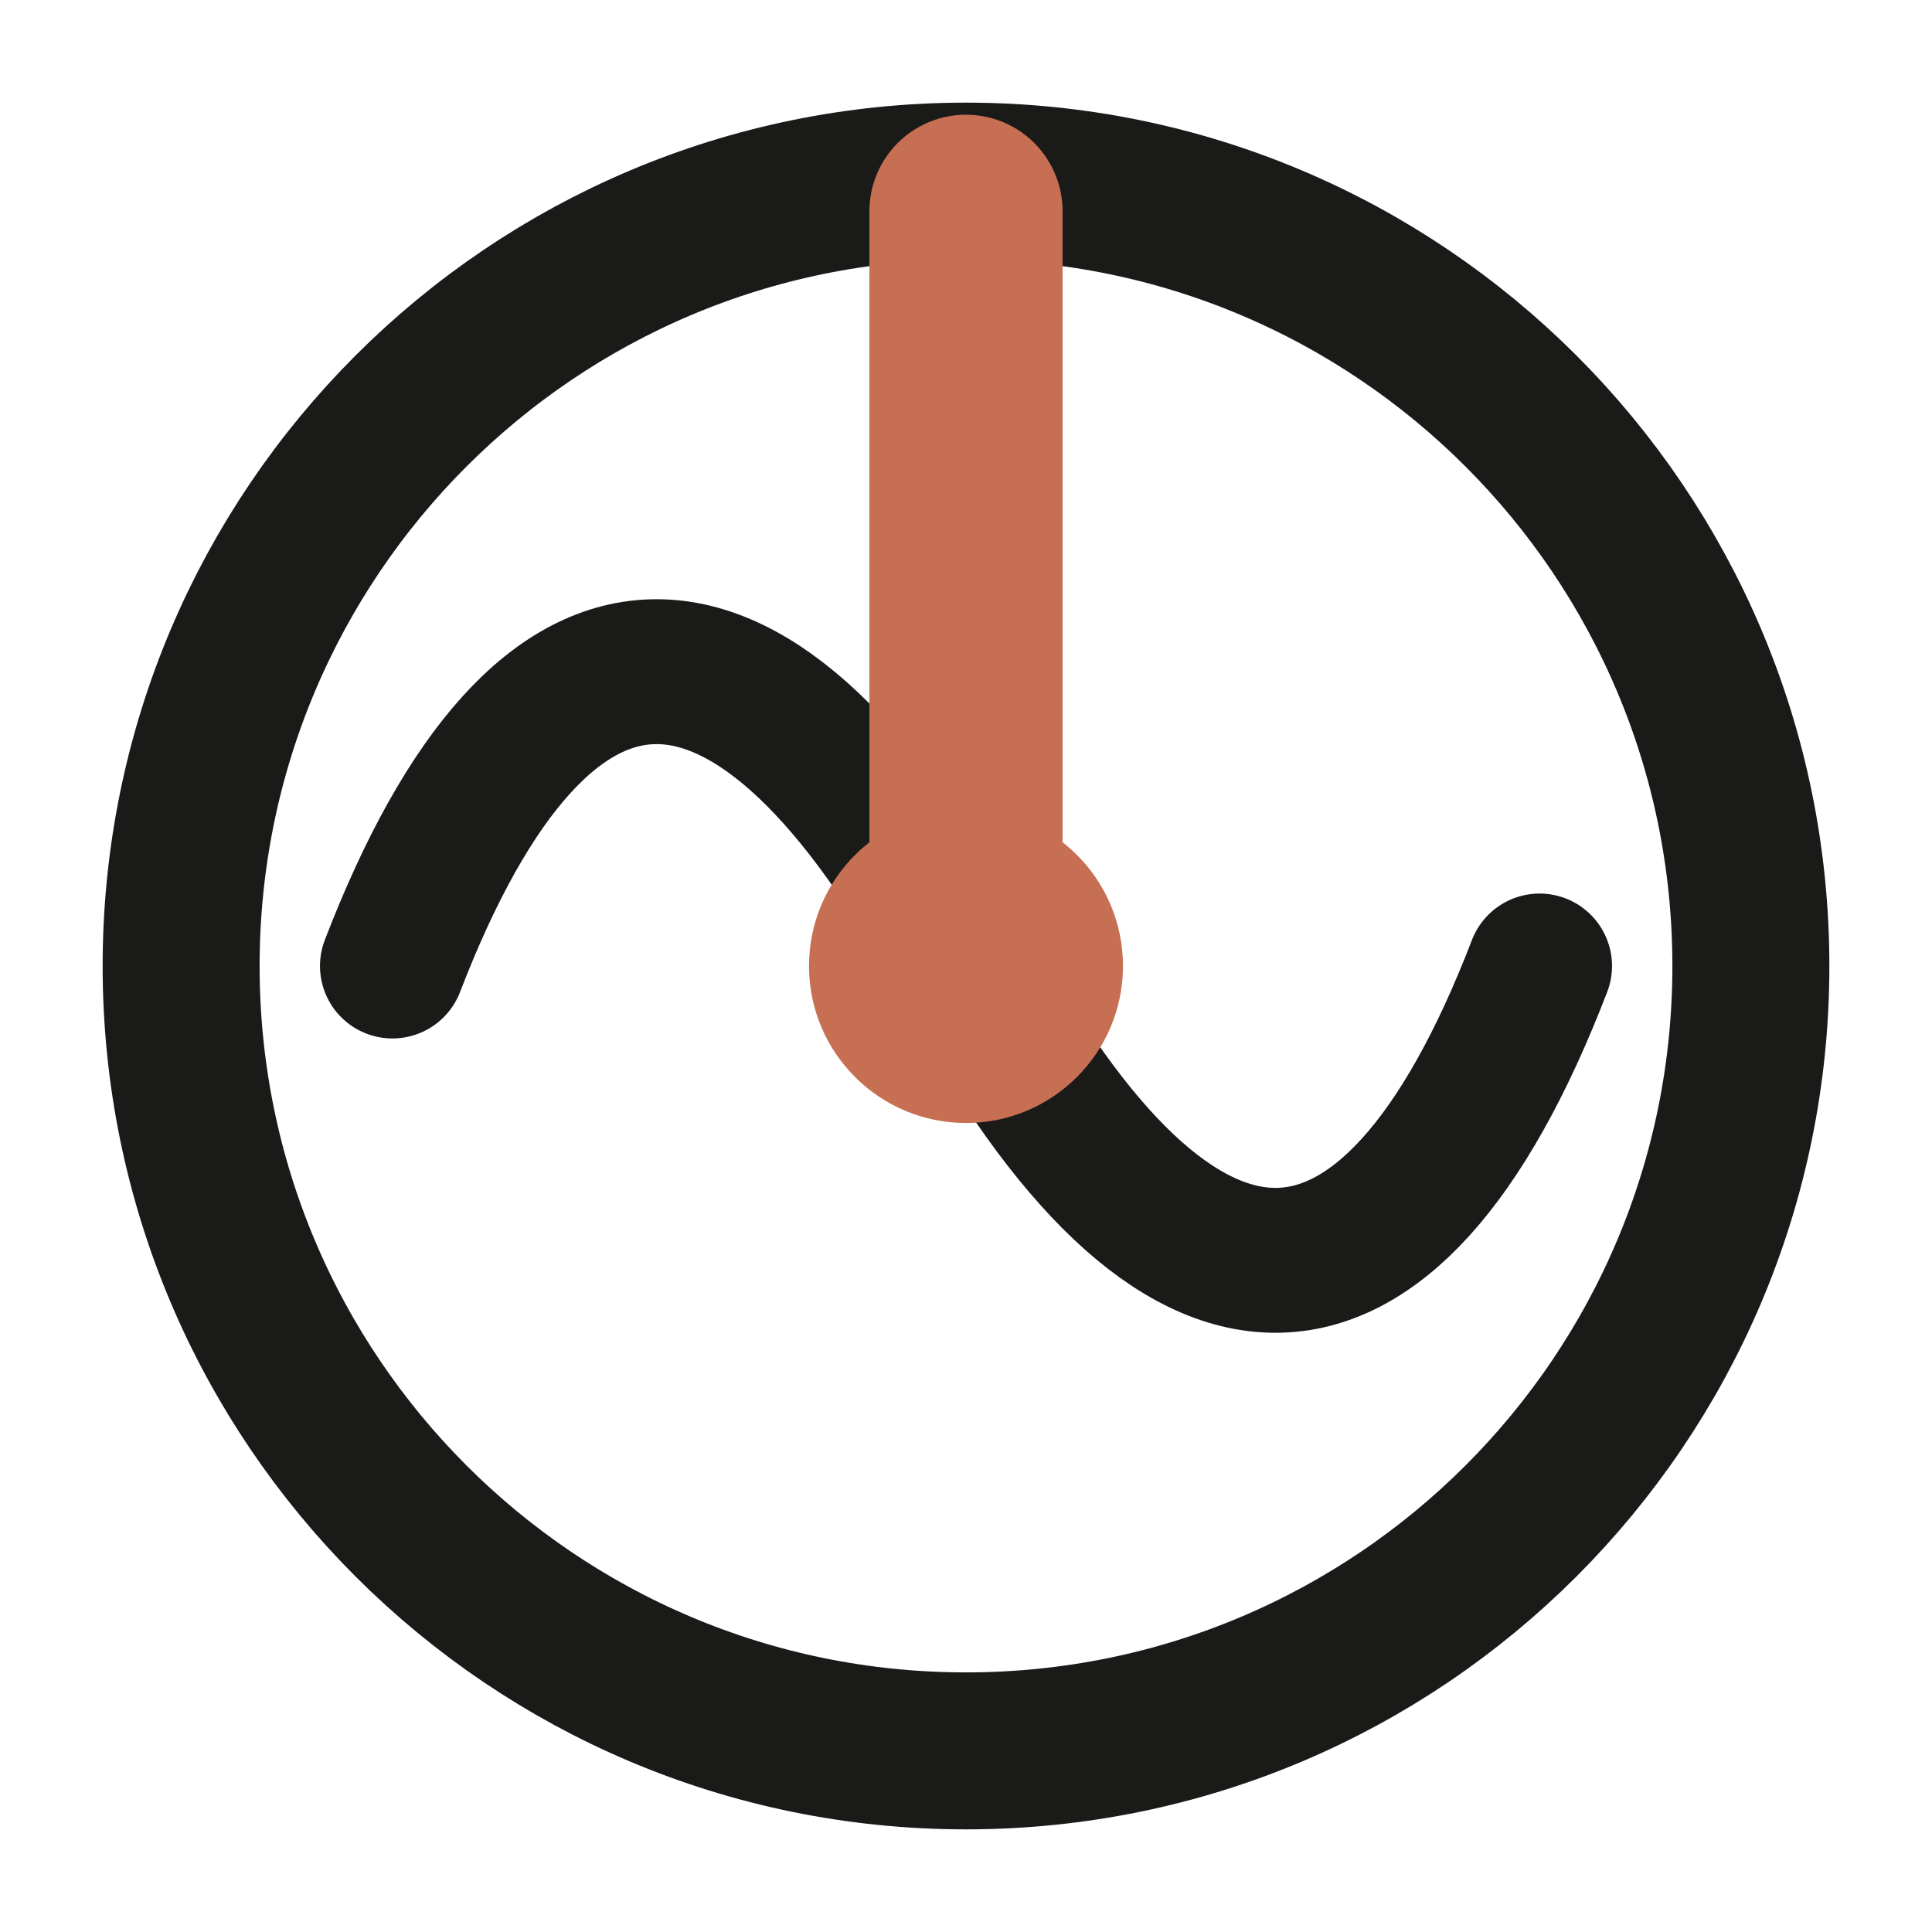
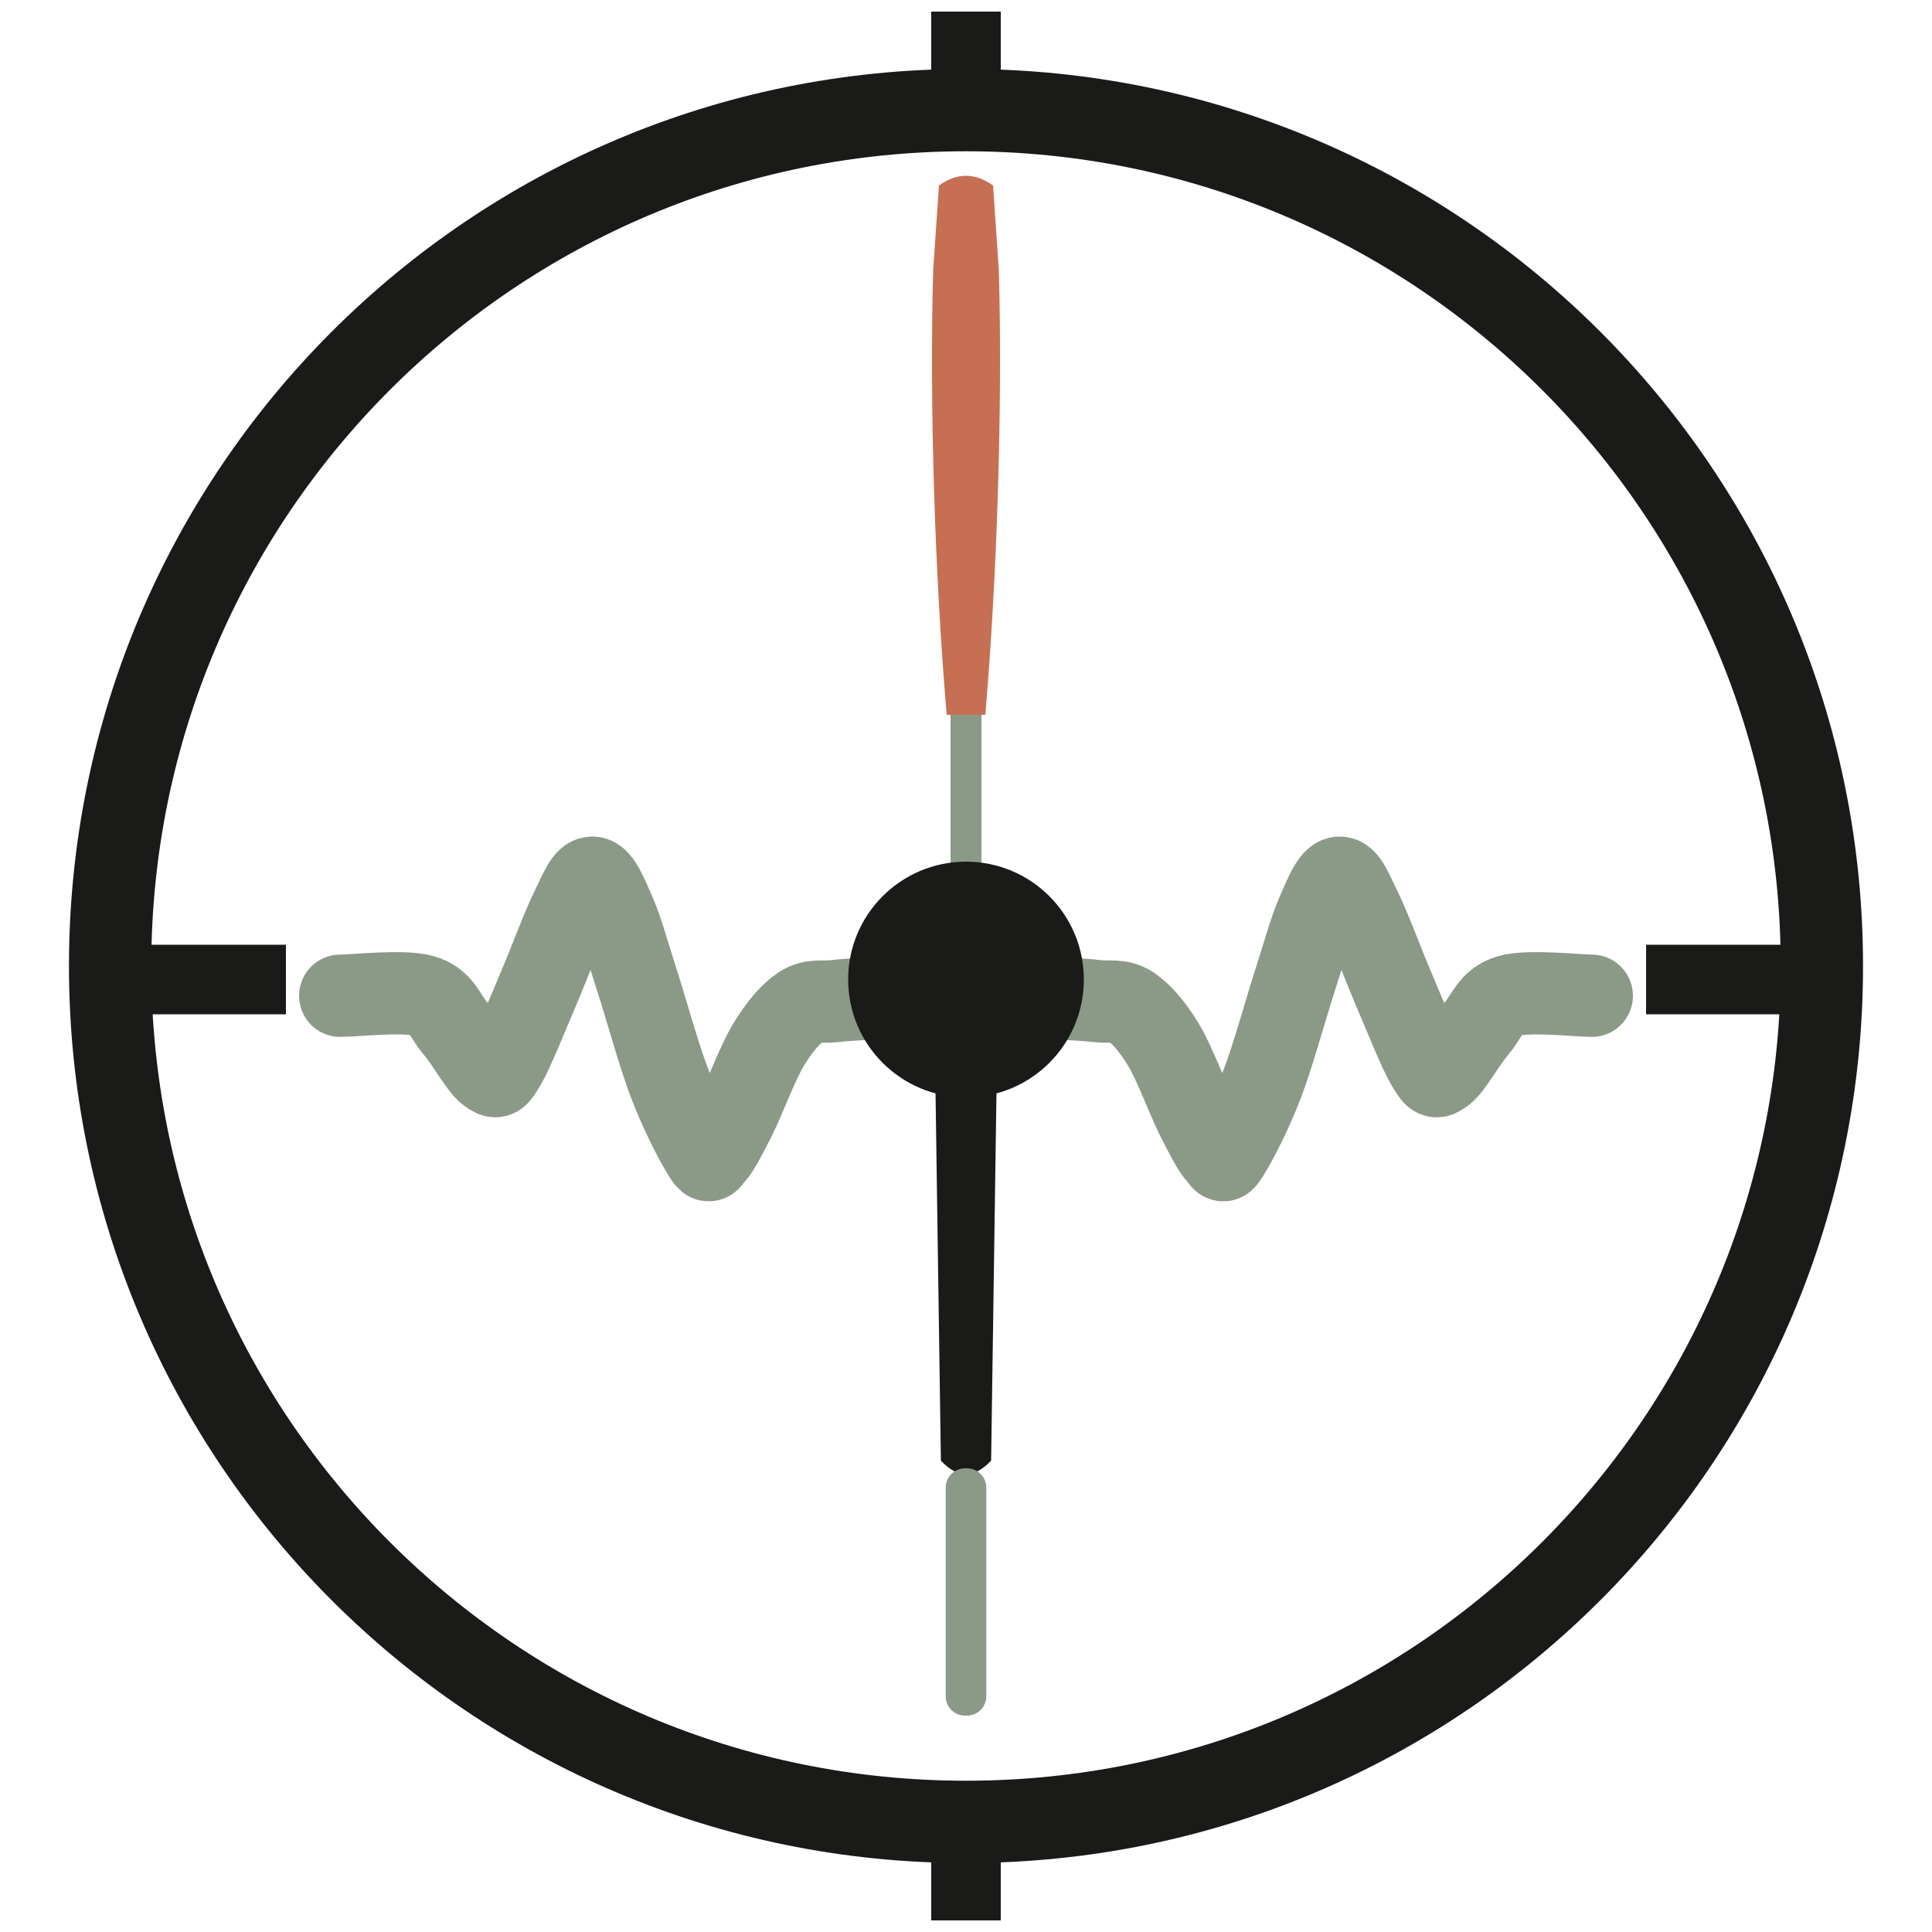
- <svg xmlns="http://www.w3.org/2000/svg" viewBox="0 0 32 32" fill="none" stroke-linecap="round" stroke-linejoin="round">
-   <style>.i{stroke:#1A1A18}@media(prefers-color-scheme:dark){.i{stroke:#F5F3EC}}</style>
-   <circle class="i" cx="16" cy="16" r="13" stroke-width="2.6" />
-   <path class="i" d="M6.5 16C9 9.5 12.5 9.5 16 16S23 22.5 25.5 16" stroke-width="2.4" />
-   <path d="M16 3.5V16" stroke="#C76F52" stroke-width="3.2" />
-   <circle cx="16" cy="16" r="2.6" fill="#C76F52" stroke="none" />
+ <svg xmlns="http://www.w3.org/2000/svg" viewBox="0 0 100 100" style="color:#1A1A18">
+   <style>svg{color:#1A1A18}@media(prefers-color-scheme:dark){svg{color:#F5F3EC}}</style>
+   <circle cx="50" cy="50" r="44.3" fill="none" stroke="currentColor" stroke-width="4.26" />
+   <g fill="currentColor">
+     <rect x="48.2" y="0.6" width="3.6" height="4.6" />
+     <rect x="48.2" y="94.8" width="3.6" height="4.6" />
+     <rect x="7.2" y="48.9" width="7.6" height="3.6" />
+     <rect x="85.2" y="48.9" width="7.6" height="3.6" />
+   </g>
+   <g fill="none" stroke="#8A9A87" stroke-width="4.26" stroke-linecap="round" stroke-linejoin="round">
+     <path d="M17.61 51.14C18.32 51.14 20.88 50.85 21.87 51.14C22.87 51.42 23.01 52.18 23.58 52.84C24.15 53.5 24.86 54.81 25.28 55.11C25.71 55.42 25.71 55.4 26.14 54.69C26.56 53.98 27.27 52.18 27.84 50.85C28.41 49.53 29.07 47.7 29.55 46.73C30.02 45.76 30.3 45 30.68 45.03C31.06 45.05 31.44 46 31.82 46.88C32.2 47.75 32.48 48.82 32.95 50.28C33.43 51.75 34.09 54.19 34.66 55.68C35.23 57.17 35.98 58.62 36.36 59.23C36.74 59.85 36.65 59.68 36.93 59.38C37.22 59.07 37.59 58.33 38.07 57.39C38.54 56.44 39.2 54.64 39.77 53.69C40.34 52.75 40.91 52.08 41.48 51.7C42.05 51.33 42.57 51.49 43.18 51.42C43.8 51.35 44.22 51.33 45.17 51.28C46.12 51.23 48.25 51.16 48.86 51.14" transform="translate(0 0.4)" />
+     <path d="M17.61 51.14C18.32 51.14 20.88 50.85 21.87 51.14C22.87 51.42 23.01 52.18 23.58 52.84C24.15 53.5 24.86 54.81 25.28 55.11C25.71 55.42 25.71 55.4 26.14 54.69C26.56 53.98 27.27 52.18 27.84 50.85C28.41 49.53 29.07 47.7 29.55 46.73C30.02 45.76 30.3 45 30.68 45.03C31.06 45.05 31.44 46 31.82 46.88C32.2 47.75 32.48 48.82 32.95 50.28C33.43 51.75 34.09 54.19 34.66 55.68C35.23 57.17 35.98 58.62 36.36 59.23C36.74 59.85 36.65 59.68 36.93 59.38C37.22 59.07 37.59 58.33 38.07 57.39C38.54 56.44 39.2 54.64 39.77 53.69C40.34 52.75 40.91 52.08 41.48 51.7C42.05 51.33 42.57 51.49 43.18 51.42C43.8 51.35 44.22 51.33 45.17 51.28C46.12 51.23 48.25 51.16 48.86 51.14" transform="translate(100 0.4) scale(-1 1)" />
+   </g>
+   <rect x="49.2" y="36" width="1.6" height="9" fill="#8A9A87" />
+   <path d="M48.6 9.6Q50 8.6 51.4 9.6L51.7 14C51.9 21 51.6 30 51 37H49C48.4 30 48.1 21 48.3 14Z" fill="#C76F52" />
+   <path d="M48.4 55H51.6L51.3 75.6Q50 77 48.7 75.6Z" fill="currentColor" />
+   <rect x="48.95" y="76" width="2.1" height="12.8" rx="1" fill="#8A9A87" />
+   <circle cx="50" cy="50.7" r="6.1" fill="currentColor" />
</svg>
